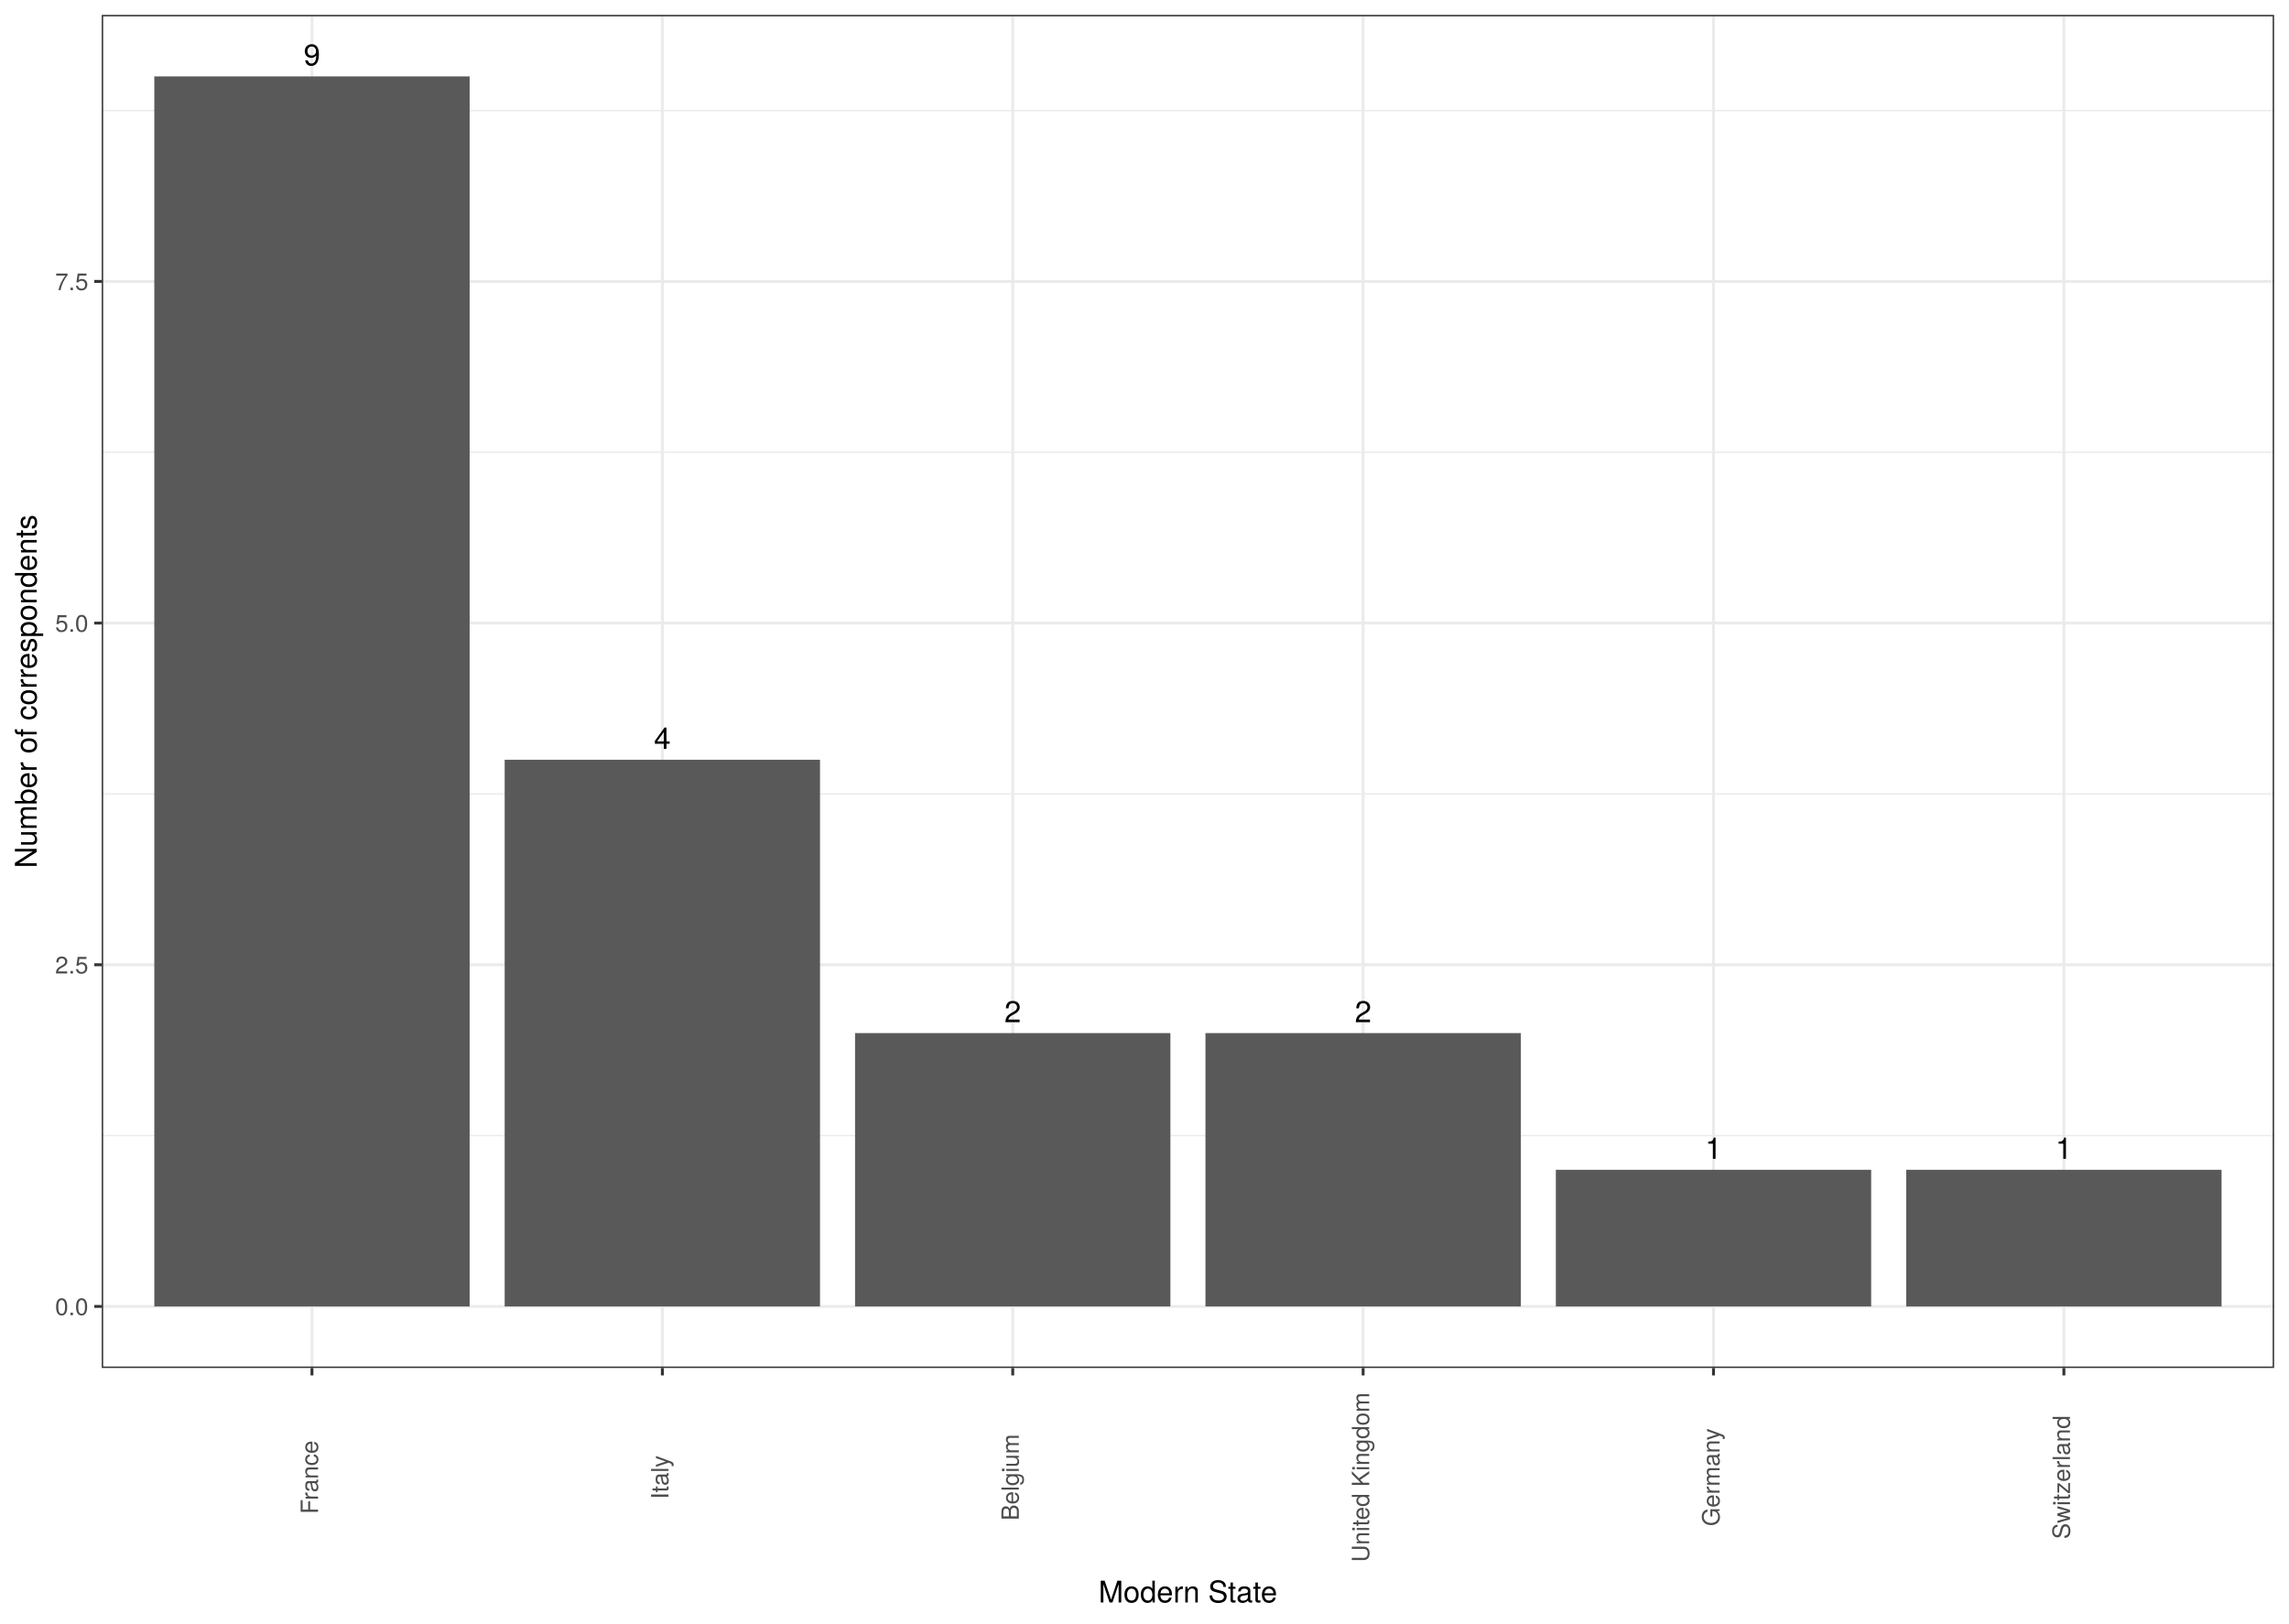
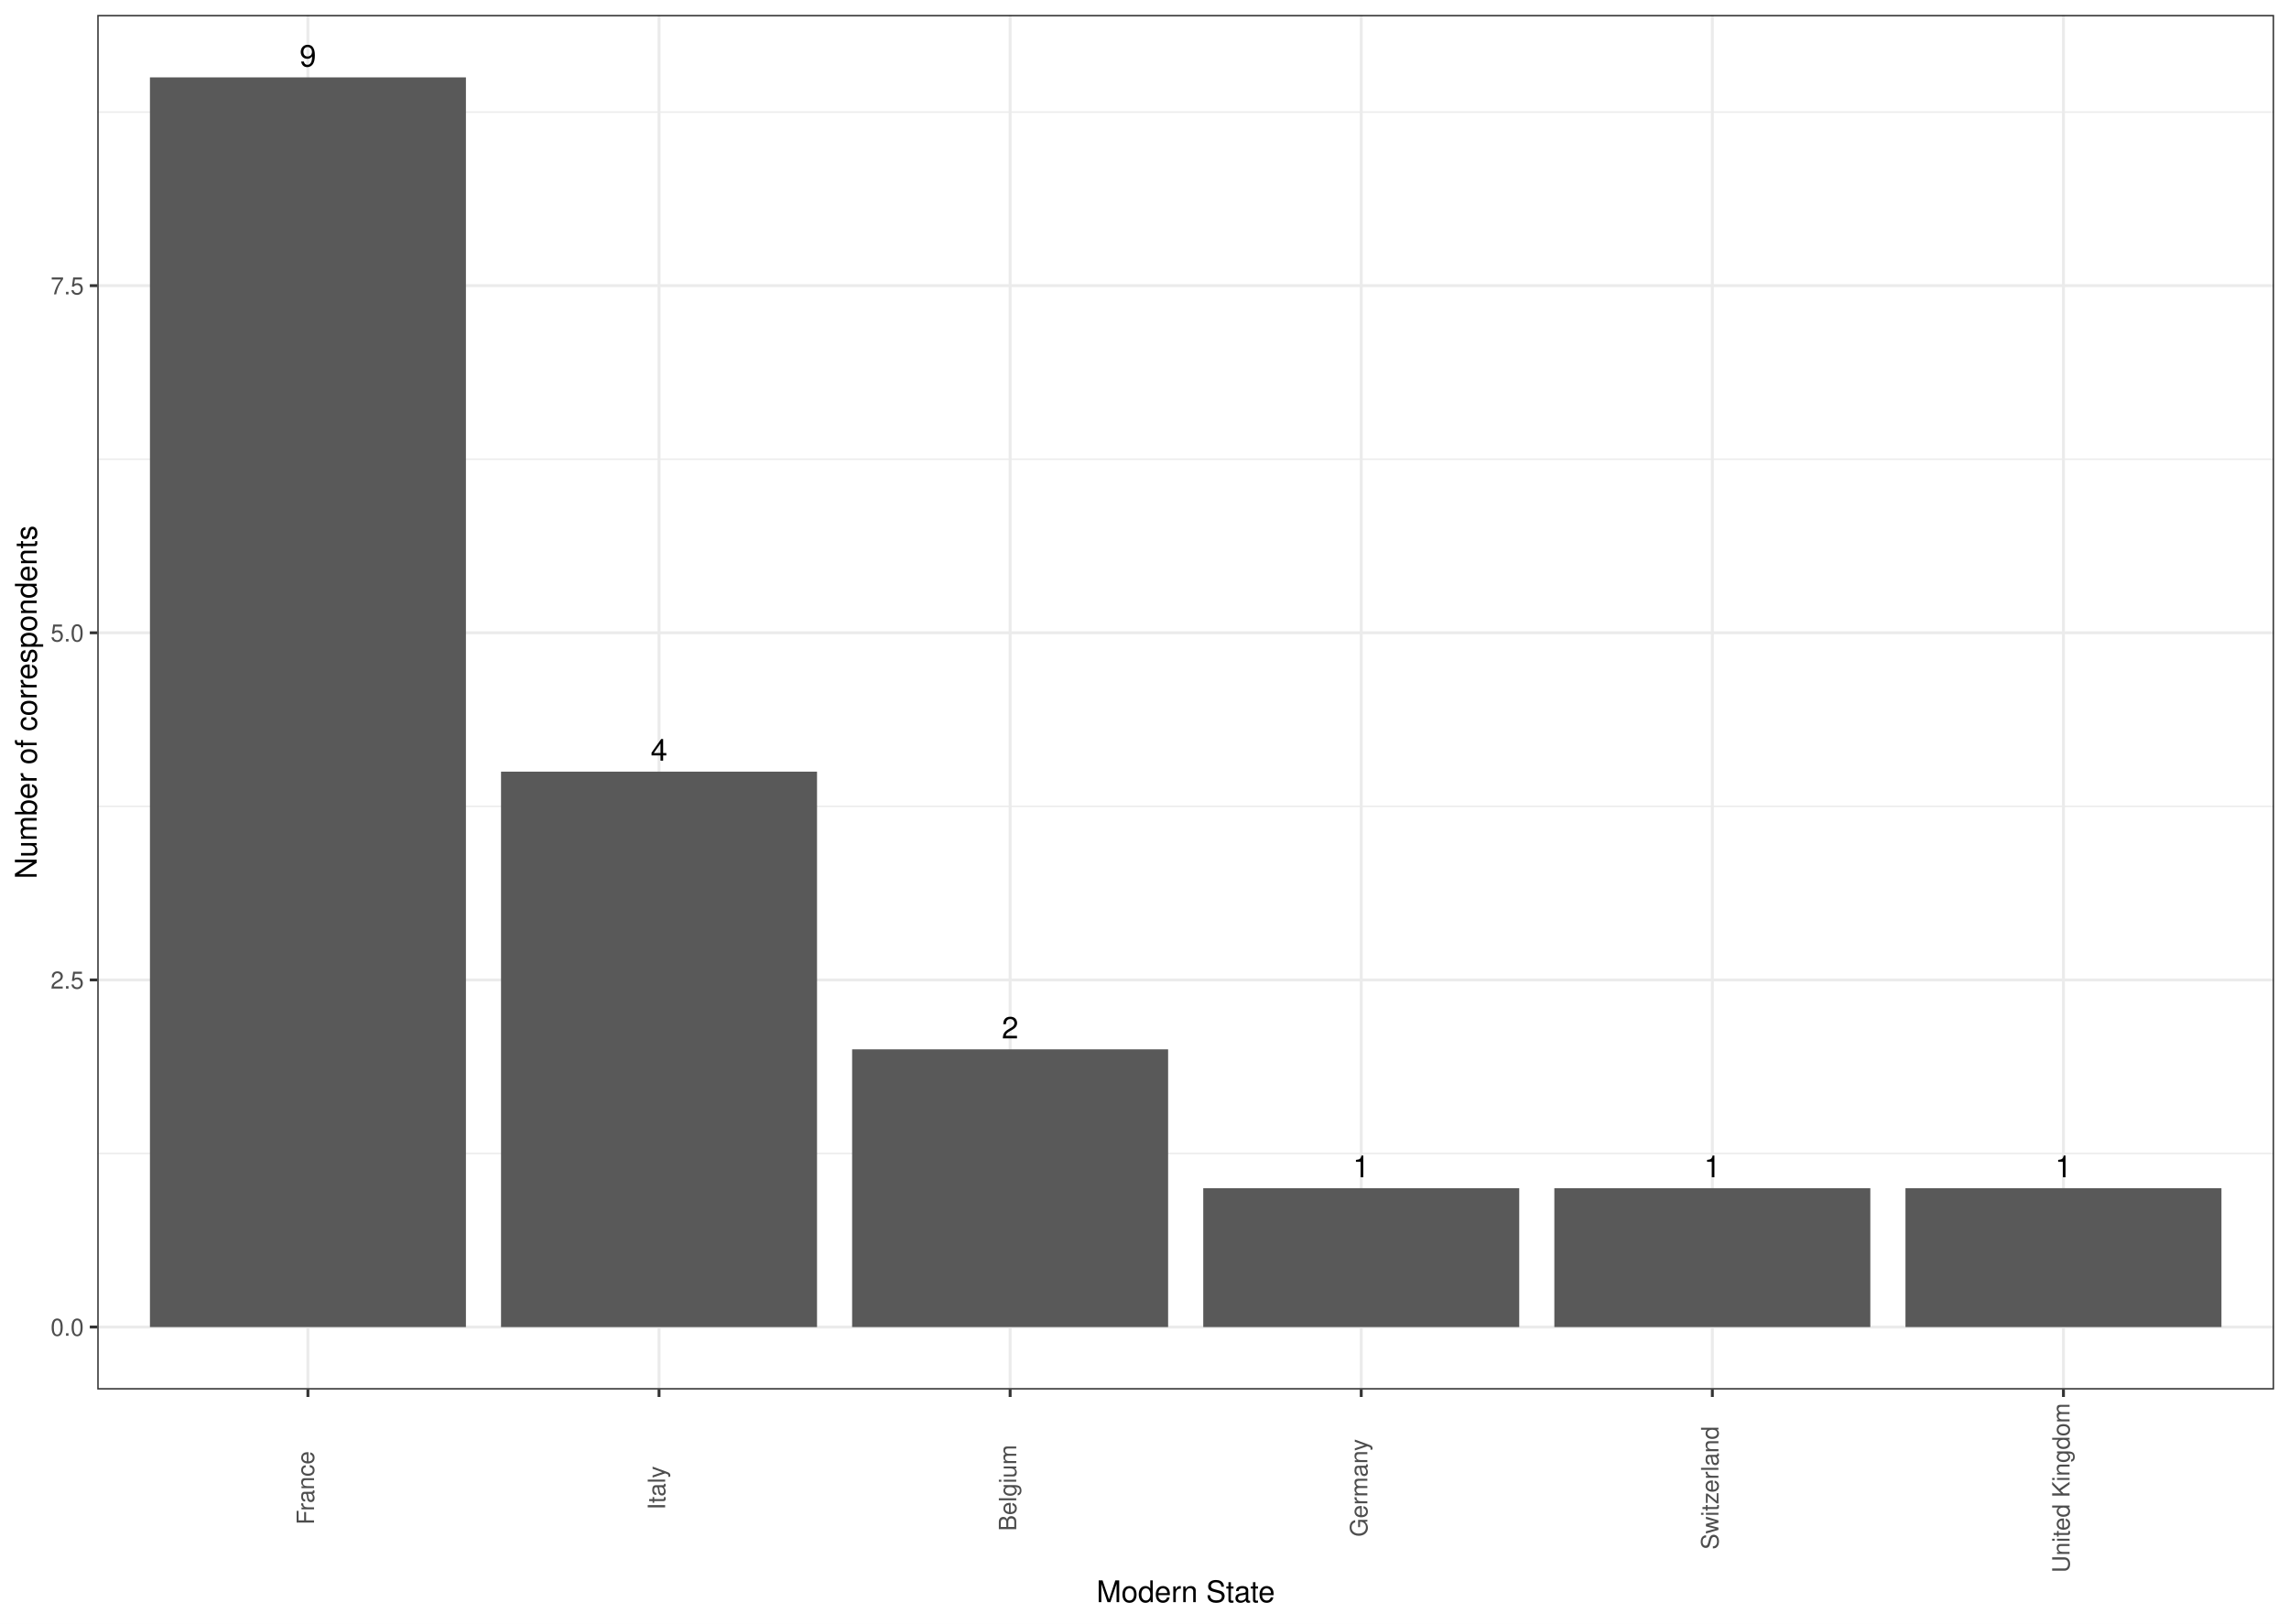
<svg xmlns="http://www.w3.org/2000/svg" class="svglite" width="842.40pt" height="597.60pt" viewBox="0 0 842.40 597.60">
  <defs>
    <style type="text/css">
    .svglite line, .svglite polyline, .svglite polygon, .svglite path, .svglite rect, .svglite circle {
      fill: none;
      stroke: #000000;
      stroke-linecap: round;
      stroke-linejoin: round;
      stroke-miterlimit: 10.00;
    }
    .svglite text {
      white-space: pre;
    }
  </style>
  </defs>
  <rect width="100%" height="100%" style="stroke: none; fill: #FFFFFF;" />
  <defs>
    <clipPath id="cpMC4wMHw4NDIuNDB8MC4wMHw1OTcuNjA=">
      <rect x="0.00" y="0.00" width="842.40" height="597.60" />
    </clipPath>
  </defs>
  <g clip-path="url(#cpMC4wMHw4NDIuNDB8MC4wMHw1OTcuNjA=)">
-     <rect x="-0" y="0.00" width="842.40" height="597.60" style="stroke-width: 1.07; stroke: #FFFFFF; fill: #FFFFFF;" />
+     <rect x="0.00" y="-0" width="842.40" height="597.60" style="stroke-width: 1.07; stroke: #FFFFFF; fill: #FFFFFF;" />
  </g>
  <defs>
-     <clipPath id="cpMzcuNDR8ODM2LjkyfDUuNDh8NTAzLjUy">
-       <rect x="37.44" y="5.48" width="799.48" height="498.04" />
+     <clipPath id="cpMzUuNzl8ODM2LjkyfDUuNDh8NTExLjQ2">
+       <rect x="35.79" y="5.48" width="801.13" height="505.98" />
    </clipPath>
  </defs>
-   <g clip-path="url(#cpMzcuNDR8ODM2LjkyfDUuNDh8NTAzLjUy)">
-     <rect x="37.44" y="5.48" width="799.48" height="498.04" style="stroke-width: 1.07; stroke: none; fill: #FFFFFF;" />
-     <polyline points="37.44,418.00 836.92,418.00 " style="stroke-width: 0.53; stroke: #EBEBEB; stroke-linecap: butt;" />
-     <polyline points="37.44,292.23 836.92,292.23 " style="stroke-width: 0.53; stroke: #EBEBEB; stroke-linecap: butt;" />
-     <polyline points="37.44,166.46 836.92,166.46 " style="stroke-width: 0.53; stroke: #EBEBEB; stroke-linecap: butt;" />
-     <polyline points="37.44,40.69 836.92,40.69 " style="stroke-width: 0.53; stroke: #EBEBEB; stroke-linecap: butt;" />
-     <polyline points="37.44,480.88 836.92,480.88 " style="stroke-width: 1.07; stroke: #EBEBEB; stroke-linecap: butt;" />
-     <polyline points="37.44,355.11 836.92,355.11 " style="stroke-width: 1.07; stroke: #EBEBEB; stroke-linecap: butt;" />
-     <polyline points="37.44,229.35 836.92,229.35 " style="stroke-width: 1.07; stroke: #EBEBEB; stroke-linecap: butt;" />
-     <polyline points="37.44,103.58 836.92,103.58 " style="stroke-width: 1.07; stroke: #EBEBEB; stroke-linecap: butt;" />
-     <polyline points="114.81,503.52 114.81,5.48 " style="stroke-width: 1.07; stroke: #EBEBEB; stroke-linecap: butt;" />
-     <polyline points="243.76,503.52 243.76,5.48 " style="stroke-width: 1.07; stroke: #EBEBEB; stroke-linecap: butt;" />
-     <polyline points="372.71,503.52 372.71,5.48 " style="stroke-width: 1.07; stroke: #EBEBEB; stroke-linecap: butt;" />
-     <polyline points="501.66,503.52 501.66,5.48 " style="stroke-width: 1.07; stroke: #EBEBEB; stroke-linecap: butt;" />
-     <polyline points="630.60,503.52 630.60,5.48 " style="stroke-width: 1.07; stroke: #EBEBEB; stroke-linecap: butt;" />
-     <polyline points="759.55,503.52 759.55,5.48 " style="stroke-width: 1.07; stroke: #EBEBEB; stroke-linecap: butt;" />
-     <rect x="56.79" y="28.12" width="116.05" height="452.77" style="stroke-width: 1.07; stroke: none; stroke-linecap: butt; stroke-linejoin: miter; fill: #595959;" />
-     <rect x="185.73" y="279.65" width="116.05" height="201.23" style="stroke-width: 1.07; stroke: none; stroke-linecap: butt; stroke-linejoin: miter; fill: #595959;" />
-     <rect x="314.68" y="380.27" width="116.05" height="100.61" style="stroke-width: 1.07; stroke: none; stroke-linecap: butt; stroke-linejoin: miter; fill: #595959;" />
-     <rect x="443.63" y="380.27" width="116.05" height="100.61" style="stroke-width: 1.07; stroke: none; stroke-linecap: butt; stroke-linejoin: miter; fill: #595959;" />
-     <rect x="572.58" y="430.58" width="116.05" height="50.31" style="stroke-width: 1.07; stroke: none; stroke-linecap: butt; stroke-linejoin: miter; fill: #595959;" />
-     <rect x="701.53" y="430.58" width="116.05" height="50.31" style="stroke-width: 1.07; stroke: none; stroke-linecap: butt; stroke-linejoin: miter; fill: #595959;" />
-     <text x="114.81" y="24.10" text-anchor="middle" style="font-size: 11.04px; font-family: &quot;TeX Gyre Heros&quot;;" textLength="7.02px" lengthAdjust="spacingAndGlyphs">9</text>
-     <text x="243.76" y="275.63" text-anchor="middle" style="font-size: 11.04px; font-family: &quot;TeX Gyre Heros&quot;;" textLength="7.02px" lengthAdjust="spacingAndGlyphs">4</text>
-     <text x="372.71" y="376.25" text-anchor="middle" style="font-size: 11.04px; font-family: &quot;TeX Gyre Heros&quot;;" textLength="7.02px" lengthAdjust="spacingAndGlyphs">2</text>
-     <text x="501.66" y="376.25" text-anchor="middle" style="font-size: 11.04px; font-family: &quot;TeX Gyre Heros&quot;;" textLength="7.02px" lengthAdjust="spacingAndGlyphs">2</text>
-     <text x="630.60" y="426.55" text-anchor="middle" style="font-size: 11.04px; font-family: &quot;TeX Gyre Heros&quot;;" textLength="7.02px" lengthAdjust="spacingAndGlyphs">1</text>
-     <text x="759.55" y="426.55" text-anchor="middle" style="font-size: 11.04px; font-family: &quot;TeX Gyre Heros&quot;;" textLength="7.02px" lengthAdjust="spacingAndGlyphs">1</text>
-     <rect x="37.44" y="5.48" width="799.48" height="498.04" style="stroke-width: 1.07; stroke: #333333;" />
+   <g clip-path="url(#cpMzUuNzl8ODM2LjkyfDUuNDh8NTExLjQ2)">
+     <rect x="35.79" y="5.48" width="801.13" height="505.98" style="stroke-width: 1.07; stroke: none; fill: #FFFFFF;" />
+     <polyline points="35.79,424.58 836.92,424.58 " style="stroke-width: 0.53; stroke: #EBEBEB; stroke-linecap: butt;" />
+     <polyline points="35.79,296.80 836.92,296.80 " style="stroke-width: 0.53; stroke: #EBEBEB; stroke-linecap: butt;" />
+     <polyline points="35.79,169.03 836.92,169.03 " style="stroke-width: 0.53; stroke: #EBEBEB; stroke-linecap: butt;" />
+     <polyline points="35.79,41.26 836.92,41.26 " style="stroke-width: 0.53; stroke: #EBEBEB; stroke-linecap: butt;" />
+     <polyline points="35.79,488.46 836.92,488.46 " style="stroke-width: 1.07; stroke: #EBEBEB; stroke-linecap: butt;" />
+     <polyline points="35.79,360.69 836.92,360.69 " style="stroke-width: 1.07; stroke: #EBEBEB; stroke-linecap: butt;" />
+     <polyline points="35.79,232.92 836.92,232.92 " style="stroke-width: 1.07; stroke: #EBEBEB; stroke-linecap: butt;" />
+     <polyline points="35.79,105.14 836.92,105.14 " style="stroke-width: 1.07; stroke: #EBEBEB; stroke-linecap: butt;" />
+     <polyline points="113.32,511.46 113.32,5.48 " style="stroke-width: 1.07; stroke: #EBEBEB; stroke-linecap: butt;" />
+     <polyline points="242.54,511.46 242.54,5.48 " style="stroke-width: 1.07; stroke: #EBEBEB; stroke-linecap: butt;" />
+     <polyline points="371.75,511.46 371.75,5.48 " style="stroke-width: 1.07; stroke: #EBEBEB; stroke-linecap: butt;" />
+     <polyline points="500.96,511.46 500.96,5.48 " style="stroke-width: 1.07; stroke: #EBEBEB; stroke-linecap: butt;" />
+     <polyline points="630.18,511.46 630.18,5.48 " style="stroke-width: 1.07; stroke: #EBEBEB; stroke-linecap: butt;" />
+     <polyline points="759.39,511.46 759.39,5.48 " style="stroke-width: 1.07; stroke: #EBEBEB; stroke-linecap: butt;" />
+     <rect x="55.18" y="28.48" width="116.29" height="459.98" style="stroke-width: 1.07; stroke: none; stroke-linecap: butt; stroke-linejoin: miter; fill: #595959;" />
+     <rect x="184.39" y="284.03" width="116.29" height="204.44" style="stroke-width: 1.07; stroke: none; stroke-linecap: butt; stroke-linejoin: miter; fill: #595959;" />
+     <rect x="313.60" y="386.24" width="116.29" height="102.22" style="stroke-width: 1.07; stroke: none; stroke-linecap: butt; stroke-linejoin: miter; fill: #595959;" />
+     <rect x="442.82" y="437.35" width="116.29" height="51.11" style="stroke-width: 1.07; stroke: none; stroke-linecap: butt; stroke-linejoin: miter; fill: #595959;" />
+     <rect x="572.03" y="437.35" width="116.29" height="51.11" style="stroke-width: 1.07; stroke: none; stroke-linecap: butt; stroke-linejoin: miter; fill: #595959;" />
+     <rect x="701.25" y="437.35" width="116.29" height="51.11" style="stroke-width: 1.07; stroke: none; stroke-linecap: butt; stroke-linejoin: miter; fill: #595959;" />
+     <text x="113.32" y="24.46" text-anchor="middle" style="font-size: 11.04px; font-weight: 0; font-family: &quot;Nimbus Sans&quot;;" textLength="6.13px" lengthAdjust="spacingAndGlyphs">9</text>
+     <text x="242.54" y="280.00" text-anchor="middle" style="font-size: 11.04px; font-weight: 0; font-family: &quot;Nimbus Sans&quot;;" textLength="6.13px" lengthAdjust="spacingAndGlyphs">4</text>
+     <text x="371.75" y="382.22" text-anchor="middle" style="font-size: 11.04px; font-weight: 0; font-family: &quot;Nimbus Sans&quot;;" textLength="6.13px" lengthAdjust="spacingAndGlyphs">2</text>
+     <text x="500.96" y="433.33" text-anchor="middle" style="font-size: 11.04px; font-weight: 0; font-family: &quot;Nimbus Sans&quot;;" textLength="6.13px" lengthAdjust="spacingAndGlyphs">1</text>
+     <text x="630.18" y="433.33" text-anchor="middle" style="font-size: 11.04px; font-weight: 0; font-family: &quot;Nimbus Sans&quot;;" textLength="6.13px" lengthAdjust="spacingAndGlyphs">1</text>
+     <text x="759.39" y="433.33" text-anchor="middle" style="font-size: 11.04px; font-weight: 0; font-family: &quot;Nimbus Sans&quot;;" textLength="6.13px" lengthAdjust="spacingAndGlyphs">1</text>
+     <rect x="35.79" y="5.48" width="801.13" height="505.98" style="stroke-width: 1.07; stroke: #333333;" />
  </g>
  <g clip-path="url(#cpMC4wMHw4NDIuNDB8MC4wMHw1OTcuNjA=)">
-     <text x="32.51" y="484.09" text-anchor="end" style="font-size: 8.80px;fill: #4D4D4D; font-family: &quot;TeX Gyre Heros&quot;;" textLength="13.98px" lengthAdjust="spacingAndGlyphs">0.0</text>
-     <text x="32.51" y="358.32" text-anchor="end" style="font-size: 8.80px;fill: #4D4D4D; font-family: &quot;TeX Gyre Heros&quot;;" textLength="13.98px" lengthAdjust="spacingAndGlyphs">2.5</text>
-     <text x="32.51" y="232.55" text-anchor="end" style="font-size: 8.80px;fill: #4D4D4D; font-family: &quot;TeX Gyre Heros&quot;;" textLength="13.98px" lengthAdjust="spacingAndGlyphs">5.0</text>
-     <text x="32.51" y="106.79" text-anchor="end" style="font-size: 8.80px;fill: #4D4D4D; font-family: &quot;TeX Gyre Heros&quot;;" textLength="13.98px" lengthAdjust="spacingAndGlyphs">7.5</text>
-     <polyline points="34.70,480.88 37.44,480.88 " style="stroke-width: 1.07; stroke: #333333; stroke-linecap: butt;" />
-     <polyline points="34.70,355.11 37.44,355.11 " style="stroke-width: 1.07; stroke: #333333; stroke-linecap: butt;" />
-     <polyline points="34.70,229.35 37.44,229.35 " style="stroke-width: 1.07; stroke: #333333; stroke-linecap: butt;" />
-     <polyline points="34.70,103.58 37.44,103.58 " style="stroke-width: 1.07; stroke: #333333; stroke-linecap: butt;" />
-     <polyline points="114.81,506.26 114.81,503.52 " style="stroke-width: 1.07; stroke: #333333; stroke-linecap: butt;" />
-     <polyline points="243.76,506.26 243.76,503.52 " style="stroke-width: 1.07; stroke: #333333; stroke-linecap: butt;" />
-     <polyline points="372.71,506.26 372.71,503.52 " style="stroke-width: 1.07; stroke: #333333; stroke-linecap: butt;" />
-     <polyline points="501.66,506.26 501.66,503.52 " style="stroke-width: 1.07; stroke: #333333; stroke-linecap: butt;" />
-     <polyline points="630.60,506.26 630.60,503.52 " style="stroke-width: 1.07; stroke: #333333; stroke-linecap: butt;" />
-     <polyline points="759.55,506.26 759.55,503.52 " style="stroke-width: 1.07; stroke: #333333; stroke-linecap: butt;" />
-     <text transform="translate(117.06,543.76) rotate(-90)" text-anchor="middle" style="font-size: 8.80px;fill: #4D4D4D; font-family: &quot;TeX Gyre Heros&quot;;" textLength="29.25px" lengthAdjust="spacingAndGlyphs">France</text>
-     <text transform="translate(246.01,543.76) rotate(-90)" text-anchor="middle" style="font-size: 8.80px;fill: #4D4D4D; font-family: &quot;TeX Gyre Heros&quot;;" textLength="19.09px" lengthAdjust="spacingAndGlyphs">Italy</text>
-     <text transform="translate(374.95,543.76) rotate(-90)" text-anchor="middle" style="font-size: 8.80px;fill: #4D4D4D; font-family: &quot;TeX Gyre Heros&quot;;" textLength="36.07px" lengthAdjust="spacingAndGlyphs">Belgium</text>
-     <text transform="translate(503.90,543.76) rotate(-90)" text-anchor="middle" style="font-size: 8.80px;fill: #4D4D4D; font-family: &quot;TeX Gyre Heros&quot;;" textLength="70.62px" lengthAdjust="spacingAndGlyphs">United Kingdom</text>
-     <text transform="translate(632.85,543.76) rotate(-90)" text-anchor="middle" style="font-size: 8.80px;fill: #4D4D4D; font-family: &quot;TeX Gyre Heros&quot;;" textLength="40.44px" lengthAdjust="spacingAndGlyphs">Germany</text>
-     <text transform="translate(761.80,543.76) rotate(-90)" text-anchor="middle" style="font-size: 8.80px;fill: #4D4D4D; font-family: &quot;TeX Gyre Heros&quot;;" textLength="51.32px" lengthAdjust="spacingAndGlyphs">Switzerland</text>
-     <text x="437.18" y="589.83" text-anchor="middle" style="font-size: 11.00px; font-family: &quot;TeX Gyre Heros&quot;;" textLength="73.89px" lengthAdjust="spacingAndGlyphs">Modern State</text>
-     <text transform="translate(13.50,254.50) rotate(-90)" text-anchor="middle" style="font-size: 11.00px; font-family: &quot;TeX Gyre Heros&quot;;" textLength="147.12px" lengthAdjust="spacingAndGlyphs">Number of correspondents</text>
+     <text x="30.86" y="491.67" text-anchor="end" style="font-size: 8.80px; font-weight: 0;fill: #4D4D4D; font-family: &quot;Nimbus Sans&quot;;" textLength="12.23px" lengthAdjust="spacingAndGlyphs">0.0</text>
+     <text x="30.86" y="363.90" text-anchor="end" style="font-size: 8.80px; font-weight: 0;fill: #4D4D4D; font-family: &quot;Nimbus Sans&quot;;" textLength="12.23px" lengthAdjust="spacingAndGlyphs">2.5</text>
+     <text x="30.86" y="236.12" text-anchor="end" style="font-size: 8.80px; font-weight: 0;fill: #4D4D4D; font-family: &quot;Nimbus Sans&quot;;" textLength="12.23px" lengthAdjust="spacingAndGlyphs">5.0</text>
+     <text x="30.86" y="108.35" text-anchor="end" style="font-size: 8.80px; font-weight: 0;fill: #4D4D4D; font-family: &quot;Nimbus Sans&quot;;" textLength="12.23px" lengthAdjust="spacingAndGlyphs">7.5</text>
+     <polyline points="33.05,488.46 35.79,488.46 " style="stroke-width: 1.07; stroke: #333333; stroke-linecap: butt;" />
+     <polyline points="33.05,360.69 35.79,360.69 " style="stroke-width: 1.07; stroke: #333333; stroke-linecap: butt;" />
+     <polyline points="33.05,232.92 35.79,232.92 " style="stroke-width: 1.07; stroke: #333333; stroke-linecap: butt;" />
+     <polyline points="33.05,105.14 35.79,105.14 " style="stroke-width: 1.07; stroke: #333333; stroke-linecap: butt;" />
+     <polyline points="113.32,514.20 113.32,511.46 " style="stroke-width: 1.07; stroke: #333333; stroke-linecap: butt;" />
+     <polyline points="242.54,514.20 242.54,511.46 " style="stroke-width: 1.07; stroke: #333333; stroke-linecap: butt;" />
+     <polyline points="371.75,514.20 371.75,511.46 " style="stroke-width: 1.07; stroke: #333333; stroke-linecap: butt;" />
+     <polyline points="500.96,514.20 500.96,511.46 " style="stroke-width: 1.07; stroke: #333333; stroke-linecap: butt;" />
+     <polyline points="630.18,514.20 630.18,511.46 " style="stroke-width: 1.07; stroke: #333333; stroke-linecap: butt;" />
+     <polyline points="759.39,514.20 759.39,511.46 " style="stroke-width: 1.07; stroke: #333333; stroke-linecap: butt;" />
+     <text transform="translate(115.57,547.68) rotate(-90)" text-anchor="middle" style="font-size: 8.80px; font-weight: 0;fill: #4D4D4D; font-family: &quot;Nimbus Sans&quot;;" textLength="27.37px" lengthAdjust="spacingAndGlyphs">France</text>
+     <text transform="translate(244.78,547.68) rotate(-90)" text-anchor="middle" style="font-size: 8.80px; font-weight: 0;fill: #4D4D4D; font-family: &quot;Nimbus Sans&quot;;" textLength="16.14px" lengthAdjust="spacingAndGlyphs">Italy</text>
+     <text transform="translate(374.00,547.68) rotate(-90)" text-anchor="middle" style="font-size: 8.80px; font-weight: 0;fill: #4D4D4D; font-family: &quot;Nimbus Sans&quot;;" textLength="31.77px" lengthAdjust="spacingAndGlyphs">Belgium</text>
+     <text transform="translate(503.21,547.68) rotate(-90)" text-anchor="middle" style="font-size: 8.80px; font-weight: 0;fill: #4D4D4D; font-family: &quot;Nimbus Sans&quot;;" textLength="36.17px" lengthAdjust="spacingAndGlyphs">Germany</text>
+     <text transform="translate(632.42,547.68) rotate(-90)" text-anchor="middle" style="font-size: 8.80px; font-weight: 0;fill: #4D4D4D; font-family: &quot;Nimbus Sans&quot;;" textLength="45.45px" lengthAdjust="spacingAndGlyphs">Switzerland</text>
+     <text transform="translate(761.64,547.68) rotate(-90)" text-anchor="middle" style="font-size: 8.80px; font-weight: 0;fill: #4D4D4D; font-family: &quot;Nimbus Sans&quot;;" textLength="62.57px" lengthAdjust="spacingAndGlyphs">United Kingdom</text>
+     <text x="436.36" y="589.72" text-anchor="middle" style="font-size: 11.00px; font-weight: 0; font-family: &quot;Nimbus Sans&quot;;" textLength="66.02px" lengthAdjust="spacingAndGlyphs">Modern State</text>
+     <text transform="translate(13.50,258.47) rotate(-90)" text-anchor="middle" style="font-size: 11.00px; font-weight: 0; font-family: &quot;Nimbus Sans&quot;;" textLength="130.20px" lengthAdjust="spacingAndGlyphs">Number of correspondents</text>
  </g>
</svg>
